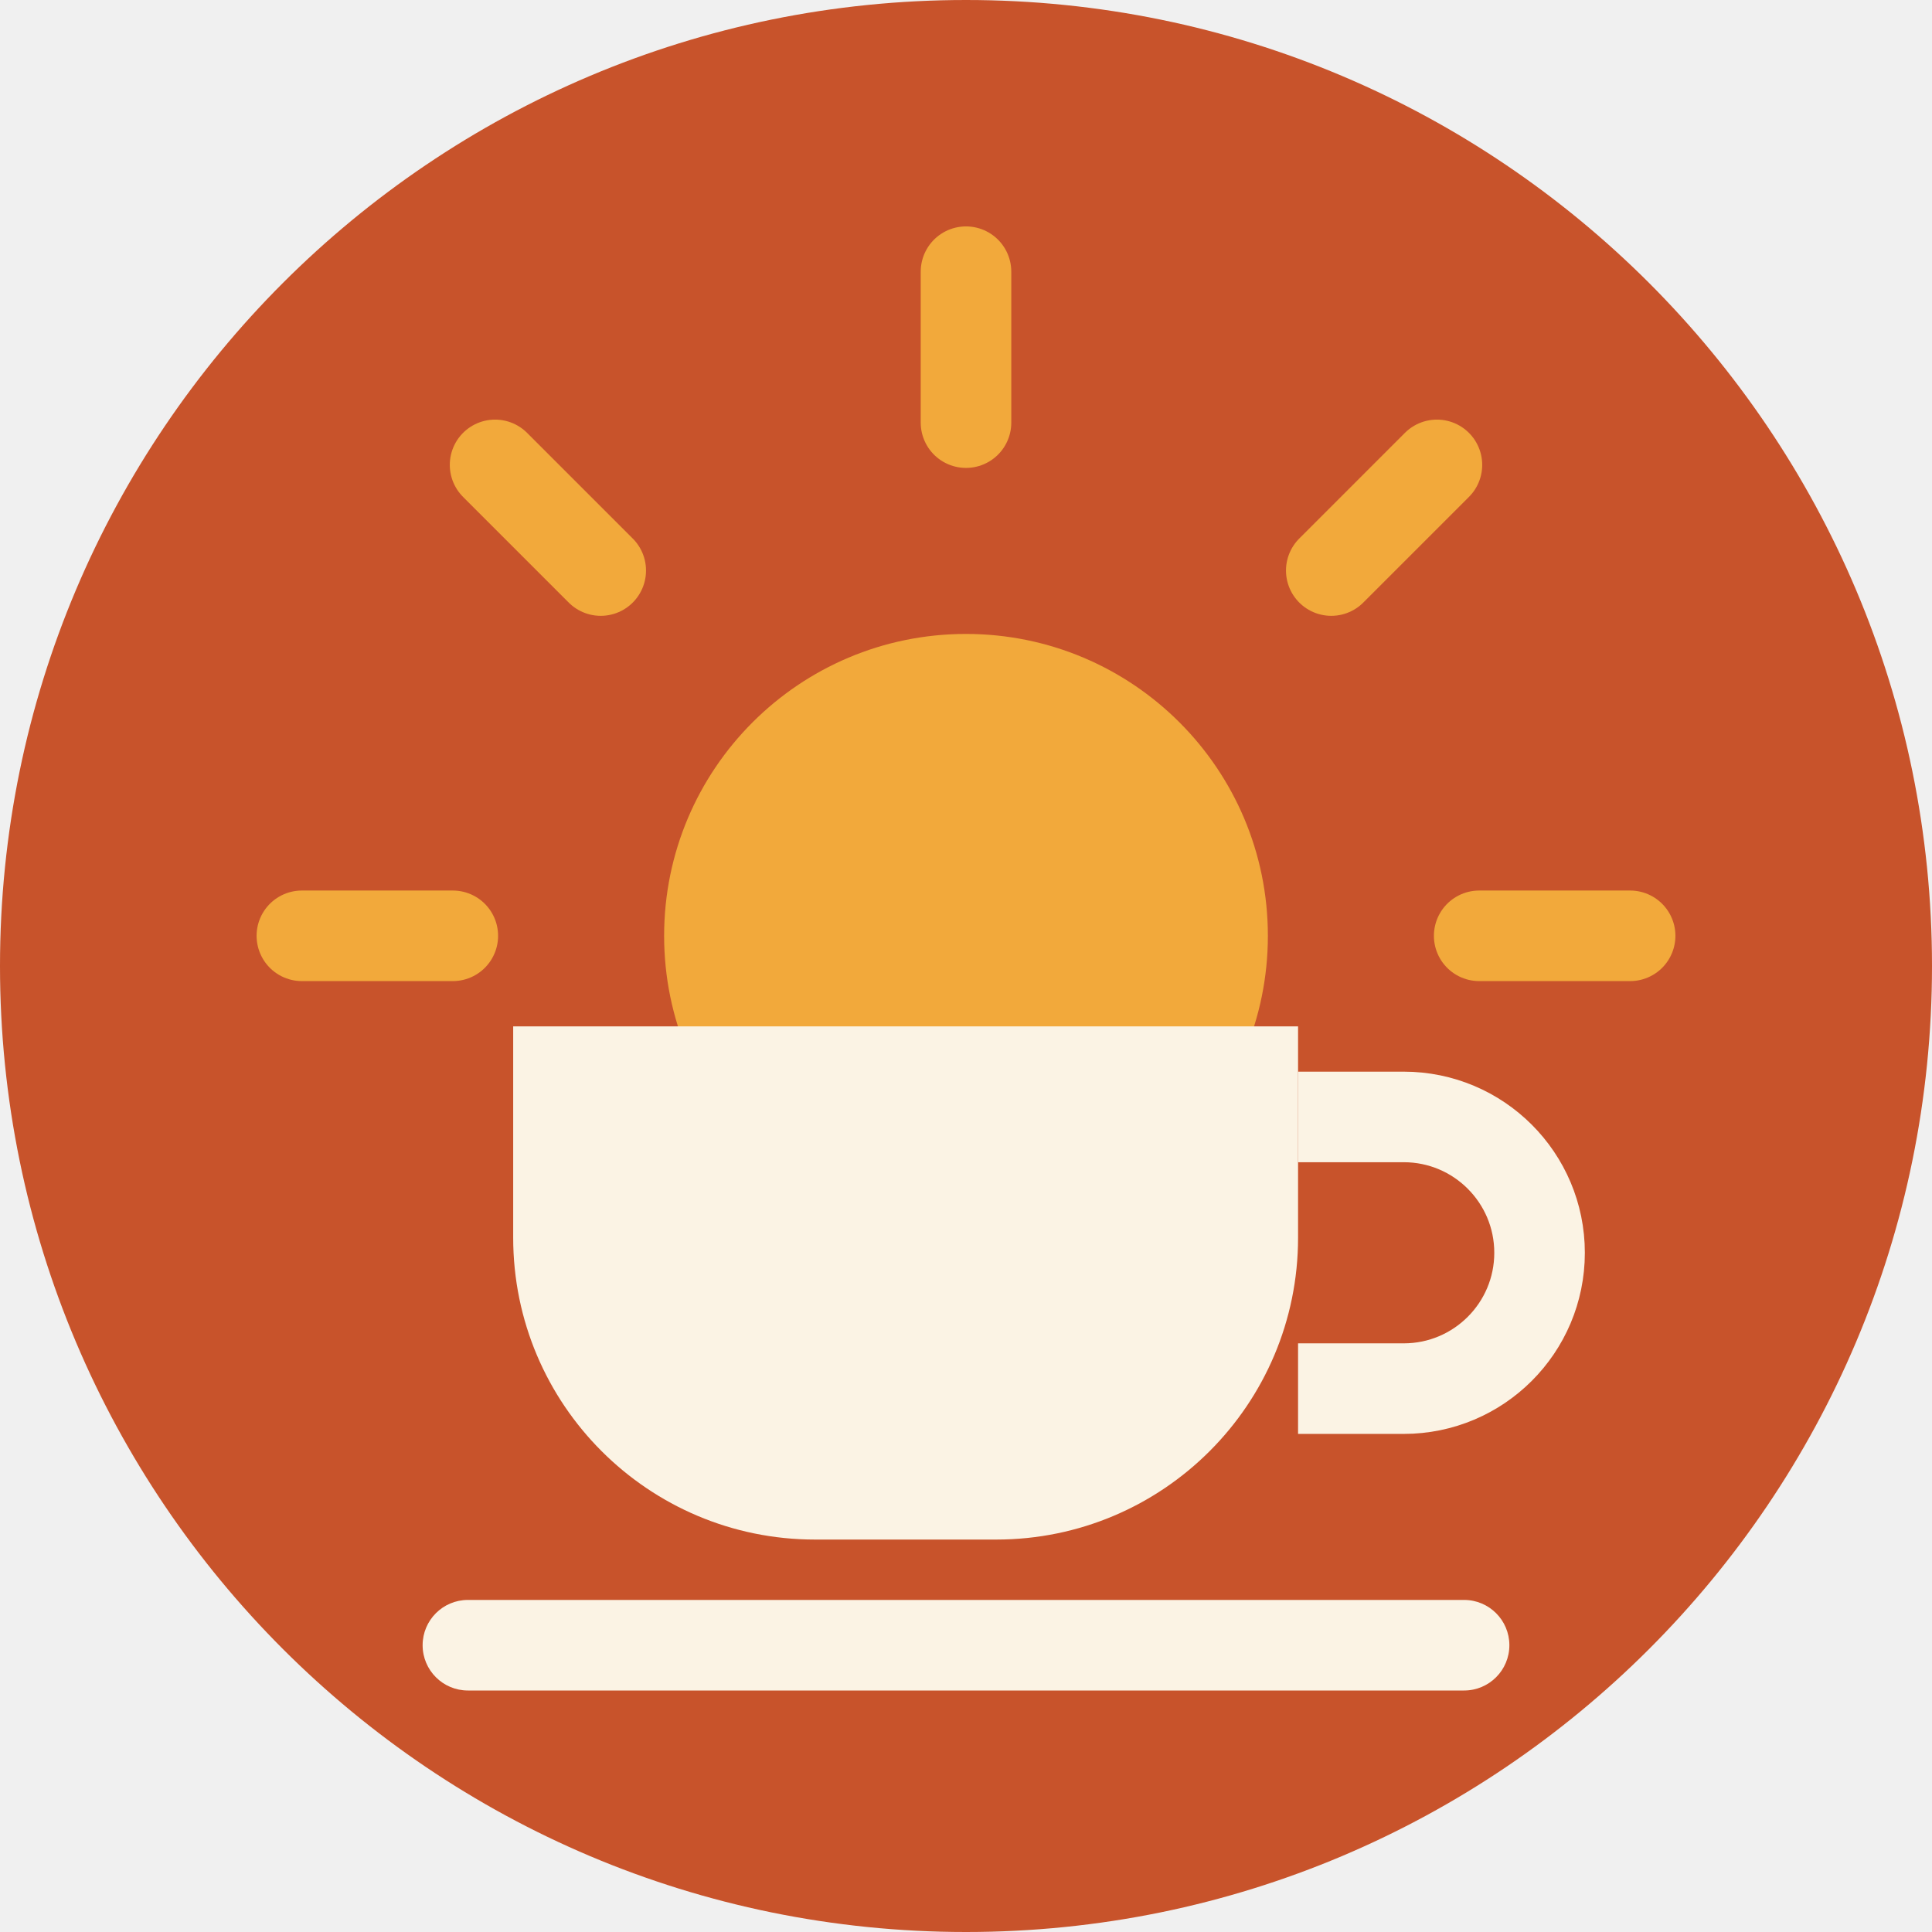
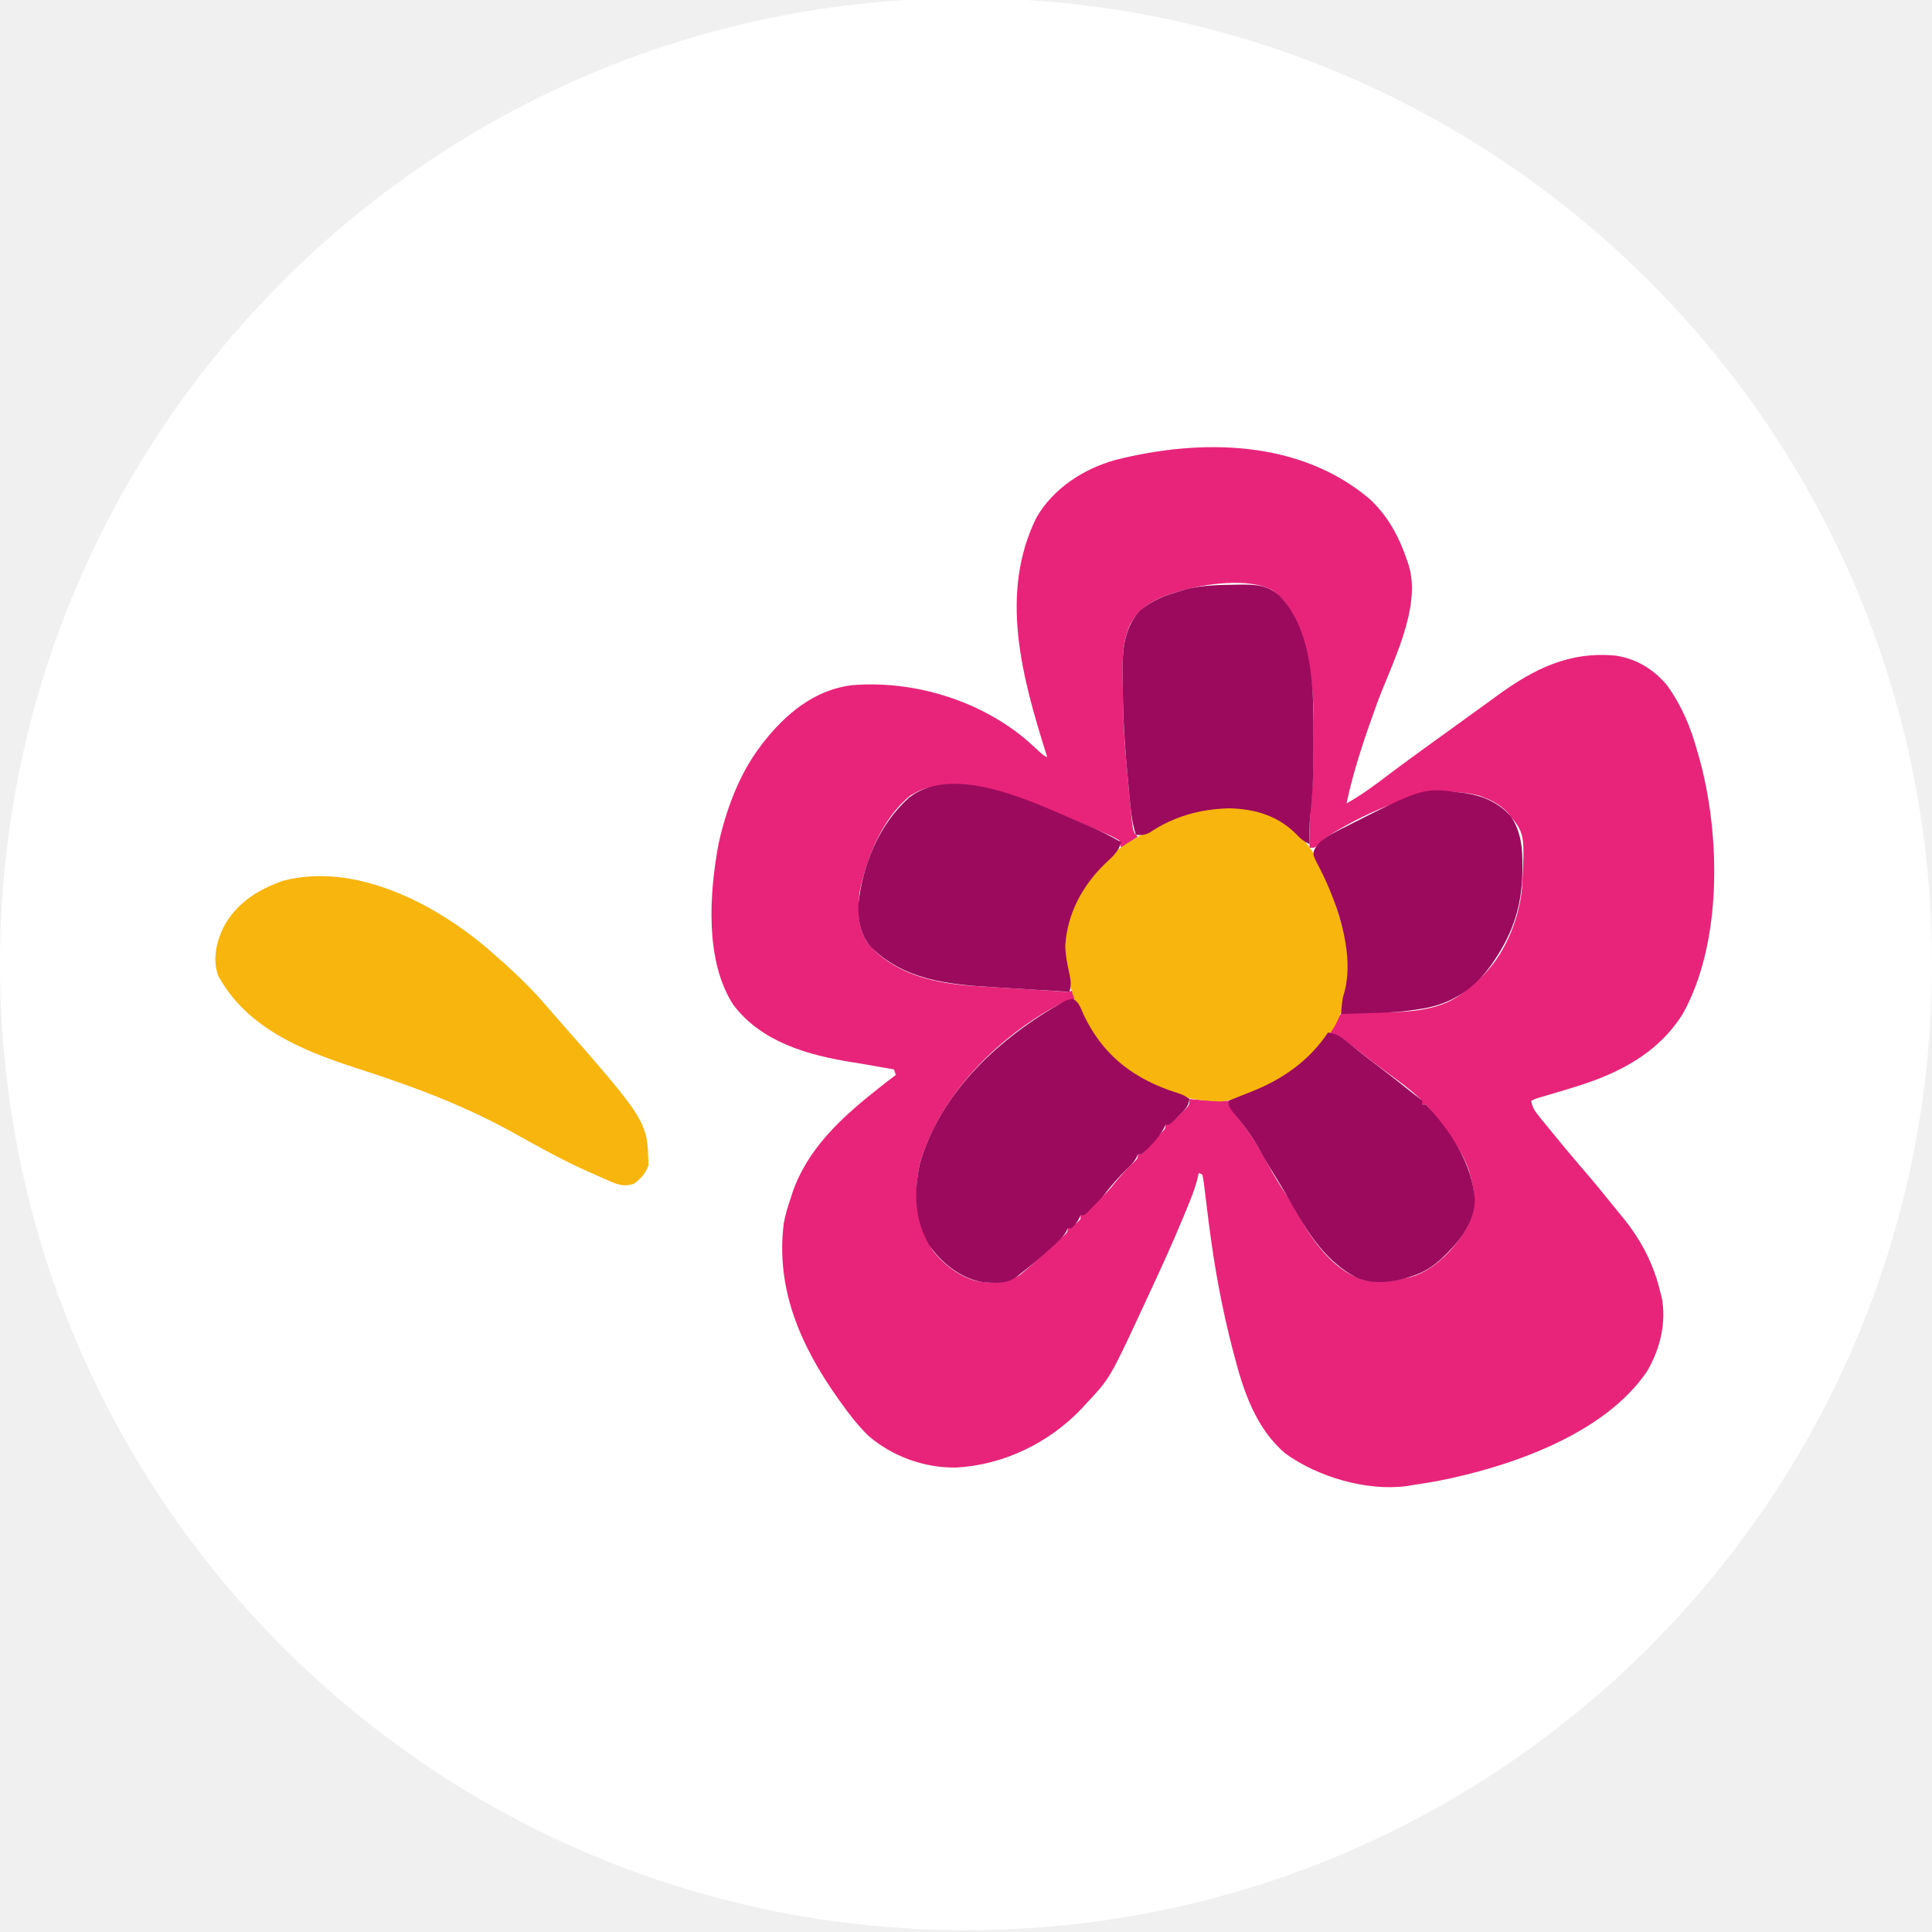
- <svg xmlns="http://www.w3.org/2000/svg" viewBox="0 0 64 64">
-   <circle cx="32" cy="32" r="32" fill="#C8532B" />
-   <g fill="none" stroke="#F2A93B" stroke-width="3" stroke-linecap="round">
-     <path d="M32 9v5M16.4 15.4l3.5 3.5M47.6 15.4l-3.5 3.5M10 31h5M54 31h-5" />
-   </g>
-   <circle cx="32" cy="31" r="10" fill="#F2A93B" />
-   <path d="M17 34h26v7a10 10 0 0 1-10 10H27a10 10 0 0 1-10-10z" fill="#FBF3E4" />
-   <path d="M43 37h3.5a4.5 4.5 0 0 1 0 9H43" fill="none" stroke="#FBF3E4" stroke-width="3" />
-   <rect x="14" y="53" width="36" height="3" rx="1.5" fill="#FBF3E4" />
+ <svg xmlns="http://www.w3.org/2000/svg" viewBox="1034 -160 1046 1046">
+   <circle cx="1557" cy="362" r="523" fill="#FFFFFF" />
+   <path d="M0 0 C9.99 9.38 15.99 20.75 20.26 33.66 C20.38 34.02 20.38 34.02 21 35.84 C27.99 59.16 11.42 89.49 3.64 110.9 C-2.77 128.55 -8.83 146.27 -12.74 164.66 C-4.19 159.88 3.44 154.13 11.22 148.21 C14.33 145.85 17.48 143.53 20.63 141.23 C21.24 140.78 21.85 140.34 22.48 139.88 C29.61 134.66 36.78 129.49 43.96 124.33 C46.99 122.13 50.03 119.93 53.07 117.73 C56.06 115.57 59.05 113.41 62.05 111.26 C64.23 109.68 66.4 108.09 68.57 106.5 C88.63 91.86 107.85 82.15 133.26 84.66 C144.5 86.47 153.48 91.98 160.8 100.68 C168.76 111.7 173.72 123.61 177.26 136.66 C177.6 137.82 177.94 138.98 178.29 140.17 C189.8 181.74 190.77 239.96 169.45 278.35 C155.74 300.49 133.5 311.38 109.26 318.66 C108.41 318.92 107.56 319.18 106.69 319.44 C103.06 320.53 99.42 321.63 95.78 322.7 C94.96 322.94 94.14 323.18 93.3 323.43 C92.57 323.64 91.84 323.86 91.08 324.08 C89.26 324.66 89.26 324.66 87.26 325.66 C87.86 328.89 88.89 330.8 90.95 333.35 C91.57 334.14 92.2 334.92 92.85 335.73 C93.25 336.21 93.25 336.21 95.26 338.66 C95.76 339.28 96.25 339.89 96.77 340.52 C102.86 348 109.01 355.42 115.32 362.73 C121.27 369.63 127.05 376.66 132.74 383.78 C134.14 385.52 135.56 387.25 136.98 388.97 C146.9 401.16 153.73 414.33 157.26 429.66 C157.45 430.3 157.64 430.94 157.83 431.59 C160.69 445.51 157.07 460.02 150.01 472.08 C126.69 506.46 75.46 523.88 36.44 531.52 C32.06 532.32 27.66 533 23.26 533.66 C22.17 533.85 21.08 534.04 19.95 534.23 C-1.7 537.14 -28.3 529.3 -45.74 516.66 C-61.93 503.03 -68.62 482.54 -73.74 462.66 C-74.01 461.65 -74.28 460.63 -74.55 459.58 C-80.22 437.72 -84.21 415.74 -87.09 393.36 C-87.15 392.92 -87.15 392.92 -87.43 390.71 C-87.99 386.39 -88.53 382.07 -89.04 377.74 C-89.24 376.17 -89.43 374.59 -89.63 373.02 C-89.67 372.65 -89.67 372.65 -89.88 370.81 C-90.1 369.08 -90.41 367.37 -90.74 365.66 C-91.4 365.33 -92.06 365 -92.74 364.66 C-92.98 365.74 -93.21 366.81 -93.45 367.92 C-94.9 373.69 -97.17 379.11 -99.43 384.6 C-99.91 385.77 -100.39 386.93 -100.88 388.13 C-106.82 402.51 -113.3 416.65 -119.85 430.75 C-120.7 432.57 -121.54 434.4 -122.39 436.22 C-140.8 475.89 -140.8 475.89 -153.74 489.66 C-154.58 490.58 -155.42 491.5 -156.29 492.45 C-173.89 510.94 -198.82 523.03 -224.5 524.2 C-241.44 524.41 -258.79 518.09 -271.62 506.98 C-277.33 501.37 -282.13 495.18 -286.74 488.66 C-287.15 488.1 -287.55 487.53 -287.97 486.94 C-308.16 458.43 -321.83 427.76 -317.43 392.1 C-316.6 387.49 -315.27 383.1 -313.74 378.66 C-313.4 377.58 -313.06 376.49 -312.71 375.37 C-304.76 352.12 -286.77 335.31 -267.99 320.41 C-267.35 319.9 -266.7 319.38 -266.04 318.85 C-262.97 316.41 -259.9 313.99 -256.74 311.66 C-256.91 311.17 -256.91 311.17 -257.74 308.66 C-259.37 308.38 -260.99 308.09 -262.62 307.8 C-264.1 307.54 -265.59 307.27 -267.08 307.01 C-271.53 306.21 -275.99 305.46 -280.46 304.75 C-304.44 300.89 -329.43 293.89 -344.74 273.66 C-360.21 249.79 -357.68 213.27 -352.74 186.66 C-348.83 168.76 -341.76 149.4 -330.74 134.66 C-330.08 133.77 -329.41 132.87 -328.73 131.95 C-316.59 116.4 -300.99 103.2 -280.74 100.66 C-247.78 97.86 -212.32 108.43 -186.74 129.66 C-184.04 132.03 -181.37 134.43 -178.74 136.88 C-176.74 138.66 -176.74 138.66 -174.74 139.66 C-174.96 138.98 -175.17 138.29 -175.4 137.58 C-188.32 96.32 -200.93 51.08 -180.62 9.91 C-171.63 -5.82 -155.03 -16.58 -137.74 -21.34 C-91.64 -32.96 -38.07 -32.43 0 0 Z M-102.74 49.66 C-103.34 49.83 -103.34 49.83 -106.39 50.7 C-116.25 53.81 -124.67 58.18 -129.74 67.54 C-133.82 76.13 -134.05 85.46 -133.93 94.79 C-133.92 95.93 -133.91 97.08 -133.9 98.26 C-133.86 101.73 -133.81 105.2 -133.74 108.66 C-133.73 109.61 -133.71 110.56 -133.7 111.53 C-133.45 125.98 -132.14 140.34 -130.8 154.73 C-130.72 155.66 -130.63 156.6 -130.55 157.56 C-130.3 160.25 -130.04 162.94 -129.78 165.64 C-129.74 166.04 -129.74 166.04 -129.55 168.08 C-128.35 180.06 -128.35 180.06 -125.74 182.66 C-128.71 184.64 -131.68 186.62 -134.74 188.66 C-135.07 187.34 -135.4 186.02 -135.74 184.66 C-138.4 183.08 -140.91 181.88 -143.74 180.66 C-144.3 180.42 -144.3 180.42 -147.15 179.18 C-151.27 177.41 -155.41 175.69 -159.55 173.98 C-160.3 173.67 -161.04 173.36 -161.81 173.04 C-172.02 168.84 -182.27 164.91 -192.74 161.41 C-193.81 161.06 -194.88 160.7 -195.99 160.33 C-206.44 156.95 -215.93 155.32 -226.93 155.35 C-227.45 155.34 -227.45 155.34 -230.08 155.3 C-236.12 155.3 -240.4 155.8 -245.74 158.66 C-246.71 159.18 -247.68 159.7 -248.68 160.23 C-264.06 172.46 -272.81 194.47 -276.43 213.23 C-277.29 222.73 -277.5 232.14 -271.93 240.34 C-258.49 256.2 -238.47 261.42 -218.49 263.17 C-212.74 263.61 -206.99 263.95 -201.24 264.29 C-199.28 264.41 -197.32 264.53 -195.36 264.66 C-191.58 264.89 -187.8 265.12 -184.02 265.34 C-180.62 265.55 -177.23 265.77 -173.84 266.01 C-173.47 266.03 -173.47 266.03 -171.58 266.16 C-169.6 266.3 -167.63 266.45 -165.65 266.59 C-162.74 266.66 -162.74 266.66 -160.74 265.66 C-160.58 266.49 -160.58 266.49 -159.74 270.66 C-160.42 270.75 -161.09 270.84 -161.79 270.93 C-165.55 271.87 -168.71 273.57 -172.05 275.48 C-172.75 275.87 -173.45 276.27 -174.17 276.67 C-205.19 294.75 -233.75 324.8 -243.8 359.91 C-247.25 377.08 -245.86 391.59 -236.74 406.66 C-230.7 414.59 -220.71 422.14 -210.74 423.66 C-202.64 424.47 -196.13 424.51 -189.3 419.76 C-184.44 415.78 -179.87 411.51 -175.33 407.16 C-172.13 404.15 -168.79 401.29 -165.47 398.41 C-163.74 396.66 -163.74 396.66 -163.74 394.66 C-163.44 394.53 -163.44 394.53 -161.93 393.85 C-159.74 392.66 -158.33 391.57 -156.74 389.66 C-156.74 389 -156.74 388.34 -156.74 387.66 C-156.46 387.56 -156.46 387.56 -155.05 387.04 C-152.48 385.51 -150.97 383.67 -149.18 381.3 C-147.74 379.66 -147.74 379.66 -145.35 377.8 C-142.6 375.55 -140.61 373.21 -138.43 370.41 C-134.93 366.03 -131.27 362.06 -127.18 358.22 C-125.74 356.66 -125.74 356.66 -125.74 354.66 C-125.08 354.66 -124.42 354.66 -123.74 354.66 C-122.23 353.13 -122.23 353.13 -120.49 351.04 C-118.2 348.32 -115.87 345.75 -113.3 343.29 C-110.74 340.66 -110.74 340.66 -110.74 338.66 C-110.18 338.43 -109.62 338.19 -109.04 337.94 C-106.24 336.38 -104.26 334.49 -101.99 332.23 C-101.59 331.84 -101.59 331.84 -99.57 329.86 C-97.74 327.66 -97.74 327.66 -97.74 324.66 C-97.06 324.74 -96.39 324.81 -95.69 324.88 C-89.35 325.52 -83.11 325.79 -76.74 325.66 C-76.52 326.34 -76.31 327.02 -76.08 327.72 C-74.34 331.54 -71.9 334.46 -69.3 337.73 C-63.99 344.58 -59.75 351.72 -55.68 359.37 C-52.37 365.6 -48.74 371.48 -44.86 377.37 C-42.67 380.77 -40.7 384.25 -38.74 387.79 C-30.87 401.86 -19.87 417.34 -3.86 422.61 C4.05 424.27 11.42 423.37 19.26 421.66 C20.19 421.46 21.13 421.26 22.1 421.05 C34.84 417.39 45.73 405.8 52.26 394.66 C57.99 383.94 56.94 374.76 53.52 363.34 C50.21 353.67 44.43 345.71 38.26 337.66 C37.53 336.7 36.79 335.74 36.04 334.75 C31.97 329.52 31.97 329.52 30.26 327.66 C29.6 327.66 28.94 327.66 28.26 327.66 C27.93 326.67 27.6 325.68 27.26 324.66 C20.94 318.67 13.6 313.6 6.61 308.41 C2.92 305.67 -0.74 302.9 -4.37 300.08 C-4.75 299.78 -4.75 299.78 -6.68 298.29 C-8.15 297.15 -9.61 296 -11.07 294.85 C-11.74 294.33 -12.41 293.82 -13.1 293.28 C-13.68 292.82 -14.27 292.37 -14.87 291.89 C-17.06 290.46 -19.29 289.57 -21.74 288.66 C-20.25 284.82 -18.6 281.67 -15.74 278.66 C-11.25 277.3 -6.91 277.55 -2.24 277.73 C0.37 277.73 2.98 277.73 5.59 277.72 C6.24 277.72 6.24 277.72 9.51 277.73 C24.99 277.47 41.66 275.88 53.14 264.71 C55.1 262.82 57.12 261.21 59.26 259.54 C72.35 248.06 80.77 227.66 82.26 210.66 C83.89 181.06 83.89 181.06 74.51 169.6 C70.83 165.87 67.14 163.5 62.26 161.66 C61.27 161.27 60.28 160.88 59.26 160.48 C55.6 159.49 52.02 158.96 48.26 158.66 C47.58 158.59 46.89 158.51 46.19 158.43 C24.12 157.05 -6.61 171.69 -24.74 183.66 C-25.63 184.56 -26.52 185.46 -27.43 186.39 C-29.74 188.66 -29.74 188.66 -32.74 188.66 C-32.85 181.24 -32.69 173.94 -32.03 166.55 C-30.88 153.51 -30.52 140.55 -30.49 127.48 C-30.49 126.66 -30.48 125.85 -30.48 125.02 C-30.4 110.47 -31.07 95.93 -35.05 81.85 C-35.27 81.06 -35.49 80.27 -35.72 79.45 C-38.93 68.11 -42.86 56.2 -52.99 49.16 C-65.55 42.32 -89.48 45.66 -102.74 49.66 Z " fill="#E8237A" transform="translate(1775.742,110.3359)" />
+   <path d="M0 0 C14.56 13.75 19.89 34.19 25.39 52.83 C25.58 53.44 25.58 53.44 26.5 56.57 C30.77 72.73 28.97 90 21.31 104.95 C18.75 109.26 15.71 113.08 12.39 116.83 C11.54 117.81 10.68 118.8 9.8 119.81 C-3.02 133.49 -21.3 143.68 -40 146.14 C-42.25 146.21 -44.37 146.06 -46.61 145.83 C-47.57 145.77 -48.53 145.71 -49.53 145.65 C-71 143.58 -91.74 132.96 -105.46 116.37 C-116.83 102.01 -123.46 84.99 -125.61 66.83 C-125.7 66.12 -125.8 65.41 -125.9 64.68 C-126.8 51.96 -120.05 35.15 -112.02 25.67 C-109.32 22.62 -106.47 19.73 -103.61 16.83 C-103.01 16.16 -102.41 15.49 -101.8 14.8 C-97.11 9.65 -91.36 6.33 -85.37 2.86 C-83.61 1.83 -81.88 0.78 -80.14 -0.28 C-54.91 -15.51 -23.91 -19.93 0 0 Z " fill="#F7B50D" transform="translate(1735.605,290.1719)" />
+   <path d="M0 0 C10.76 9.35 21.43 18.98 30.73 29.81 C32.41 31.76 34.11 33.7 35.81 35.64 C86.39 93.19 86.39 93.19 86.9 117.19 C85.37 121.58 82.67 124.64 78.83 127.25 C73.56 128.95 69.87 127.49 65.02 125.32 C64.28 124.99 63.53 124.67 62.77 124.34 C60.45 123.33 58.14 122.29 55.83 121.25 C55.14 120.95 54.45 120.64 53.74 120.33 C44.97 116.42 36.5 112.06 28.08 107.44 C27.14 106.93 26.2 106.41 25.23 105.88 C17.9 101.85 17.9 101.85 14.42 99.9 C-11.67 85.3 -39.7 74.74 -68.07 65.56 C-68.79 65.32 -69.5 65.09 -70.24 64.85 C-70.93 64.63 -71.63 64.4 -72.35 64.17 C-101.23 54.77 -131.1 42.32 -146.17 14.25 C-149.12 5.4 -147.06 -3.58 -143.17 -11.75 C-136.19 -24.82 -124.61 -32.08 -110.93 -36.88 C-72.13 -47.15 -28.63 -24.5 0 0 Z " fill="#F7B50D" transform="translate(1298.166,353.7468)" />
+   <path d="M0 0 C3.11 1.88 4.08 5.17 5.49 8.38 C15.23 29.05 30.51 41.69 51.83 49.36 C53.57 49.97 55.32 50.54 57.07 51.12 C59.86 52.13 59.86 52.13 62.86 54.13 C62.37 58.4 59.91 60.45 56.93 63.38 C56.03 64.27 55.13 65.16 54.21 66.08 C51.86 68.13 51.86 68.13 49.86 68.13 C49.6 68.71 49.34 69.28 49.07 69.88 C46.22 75.19 41.35 80.14 36.86 84.13 C36.2 84.13 35.54 84.13 34.86 84.13 C34.62 84.71 34.37 85.28 34.12 85.88 C32.66 88.49 30.98 90.14 28.8 92.19 C24.5 96.38 20.72 100.84 17 105.55 C14.76 108.25 12.37 110.68 9.86 113.13 C9.14 113.89 8.42 114.66 7.68 115.44 C5.86 117.13 5.86 117.13 3.86 117.13 C3.73 117.43 3.73 117.43 3.05 118.94 C1.86 121.13 0.77 122.54 -1.14 124.13 C-1.8 124.13 -2.46 124.13 -3.14 124.13 C-3.34 124.67 -3.55 125.21 -3.77 125.77 C-5.66 129.03 -8.3 131.32 -11.07 133.82 C-11.36 134.08 -11.36 134.08 -12.83 135.41 C-18.11 140.17 -23.49 144.79 -29.14 149.13 C-29.71 149.6 -30.29 150.08 -30.88 150.57 C-36.49 154.58 -43.63 153.81 -50.14 153.13 C-61.62 150.74 -71.55 142.7 -78.14 133.13 C-86.09 118.95 -86.38 105.18 -83.2 89.44 C-72 50.08 -39.46 20.5 -4.84 1.21 C-2.14 0.13 -2.14 0.13 0 0 Z " fill="#9B0A5C" transform="translate(1615.137,380.8711)" />
+   <path d="M0 0 C1.26 -0.02 2.51 -0.04 3.81 -0.07 C11.71 -0.05 17.66 0.46 23.74 5.96 C42.36 25.03 42.27 58.57 42.25 83.19 C42.25 84.14 42.25 85.09 42.25 86.08 C42.25 99.01 41.91 111.76 40.5 124.62 C39.94 129.9 39.97 135.14 40.06 140.44 C37.08 139.02 35.25 137.73 33.06 135.25 C23.11 125.11 10.65 121.43 -3.25 121.06 C-19.14 121.44 -33.4 125.38 -46.68 134.3 C-49.29 135.62 -51.05 135.66 -53.94 135.44 C-55.64 130.09 -56.46 124.99 -56.97 119.41 C-57.06 118.55 -57.14 117.7 -57.23 116.81 C-57.49 114.04 -57.75 111.27 -58 108.5 C-58.09 107.55 -58.18 106.61 -58.27 105.63 C-59.6 91.24 -60.72 76.89 -60.94 62.44 C-60.96 61.33 -60.98 60.23 -61 59.09 C-61.06 55.58 -61.1 52.07 -61.12 48.56 C-61.14 47.5 -61.15 46.43 -61.17 45.34 C-61.18 34.07 -59.82 22.81 -51.88 14.21 C-45.35 8.49 -38.21 5.78 -29.94 3.44 C-28.88 3.12 -27.82 2.8 -26.73 2.47 C-17.89 0.24 -9.08 0.1 0 0 Z " fill="#9B0A5C" transform="translate(1702.938,156.5625)" />
+   <path d="M0 0 C1.06 0.44 2.11 0.89 3.2 1.34 C9.29 3.96 15.1 6.84 20.81 10.19 C19.35 15.42 16.03 18.11 12.19 21.69 C-0.1 33.6 -8.3 48.62 -9.44 66 C-9.41 71.32 -8.29 76.43 -7.17 81.6 C-6.42 85.18 -6.14 87.69 -7.19 91.19 C-8.08 91.13 -8.98 91.08 -9.9 91.02 C-11.18 90.94 -12.46 90.86 -13.78 90.77 C-14.49 90.73 -15.2 90.68 -15.93 90.64 C-20.11 90.38 -24.29 90.12 -28.47 89.87 C-33.23 89.59 -37.98 89.29 -42.74 89 C-44.71 88.87 -46.67 88.76 -48.63 88.64 C-73.08 87.21 -97.15 84.71 -115.19 66.38 C-120.34 60.06 -121.76 51.97 -121.47 43.97 C-119.29 22.66 -110.35 0.74 -94.19 -13.81 C-69.53 -33.49 -24.24 -10.19 0 0 Z " fill="#9B0A5C" transform="translate(1620.188,285.8125)" />
+   <path d="M0 0 C4.8 0.46 7.67 2.77 11.25 5.75 C12.49 6.75 13.73 7.75 14.97 8.75 C15.29 9.02 15.29 9.02 16.95 10.36 C20.5 13.2 24.13 15.94 27.75 18.69 C33.9 23.37 39.99 28.13 46 33 C46.91 33.69 47.83 34.38 48.77 35.09 C49.5 35.72 50.24 36.35 51 37 C51 37.66 51 38.32 51 39 C51.66 39 52.32 39 53 39 C66.26 53.2 78.27 71.12 79.5 91 C78.99 104.15 70.11 114.29 61 122.88 C56.91 126.42 53.06 129.09 48 131 C47.25 131.28 46.51 131.57 45.74 131.86 C36.45 135.02 25.33 136.78 16 133 C-3.34 123.17 -13.09 104.58 -23.4 86.51 C-26.19 81.63 -29.14 76.87 -32.12 72.1 C-33.77 69.38 -35.32 66.62 -36.84 63.83 C-40.46 57.24 -44.58 51.39 -49.41 45.62 C-53.59 40.56 -53.59 40.56 -54 37 C-53.71 36.88 -53.71 36.88 -52.23 36.3 C-50.48 35.6 -48.73 34.9 -46.98 34.2 C-45.02 33.41 -43.05 32.63 -41.09 31.87 C-24.35 25.2 -10.1 15.15 0 0 Z " fill="#9B0A5C" transform="translate(1753,399)" />
+   <path d="M0 0 C0.9 0.11 1.8 0.21 2.72 0.32 C12.8 1.83 21.1 5.31 28 13 C33.6 21.3 34.35 30.45 34.25 40.19 C34.25 40.7 34.25 40.7 34.22 43.29 C33.95 61.33 29.14 76.04 19 91 C18.51 91.73 18.03 92.46 17.53 93.22 C8.13 106.34 -3.83 114.37 -19.57 117.05 C-21.71 117.39 -23.85 117.7 -26 118 C-26.66 118.09 -27.33 118.19 -28.01 118.28 C-35.33 119.21 -42.69 119.34 -50.06 119.56 C-51.42 119.61 -52.77 119.65 -54.13 119.69 C-57.42 119.8 -60.71 119.9 -64 120 C-63.86 118.57 -63.71 117.15 -63.57 115.72 C-63.49 114.93 -63.41 114.13 -63.32 113.32 C-63 111 -63 111 -61.94 107.44 C-56.41 85.5 -66.98 56.83 -77.3 37.62 C-79 34 -79 34 -78.74 31.93 C-76.6 26.35 -70.91 23.49 -65.88 20.88 C-65.15 20.5 -64.43 20.12 -63.69 19.74 C-19.69 -2.56 -19.69 -2.56 0 0 Z " fill="#9B0A5C" transform="translate(1824,269)" />
</svg>
